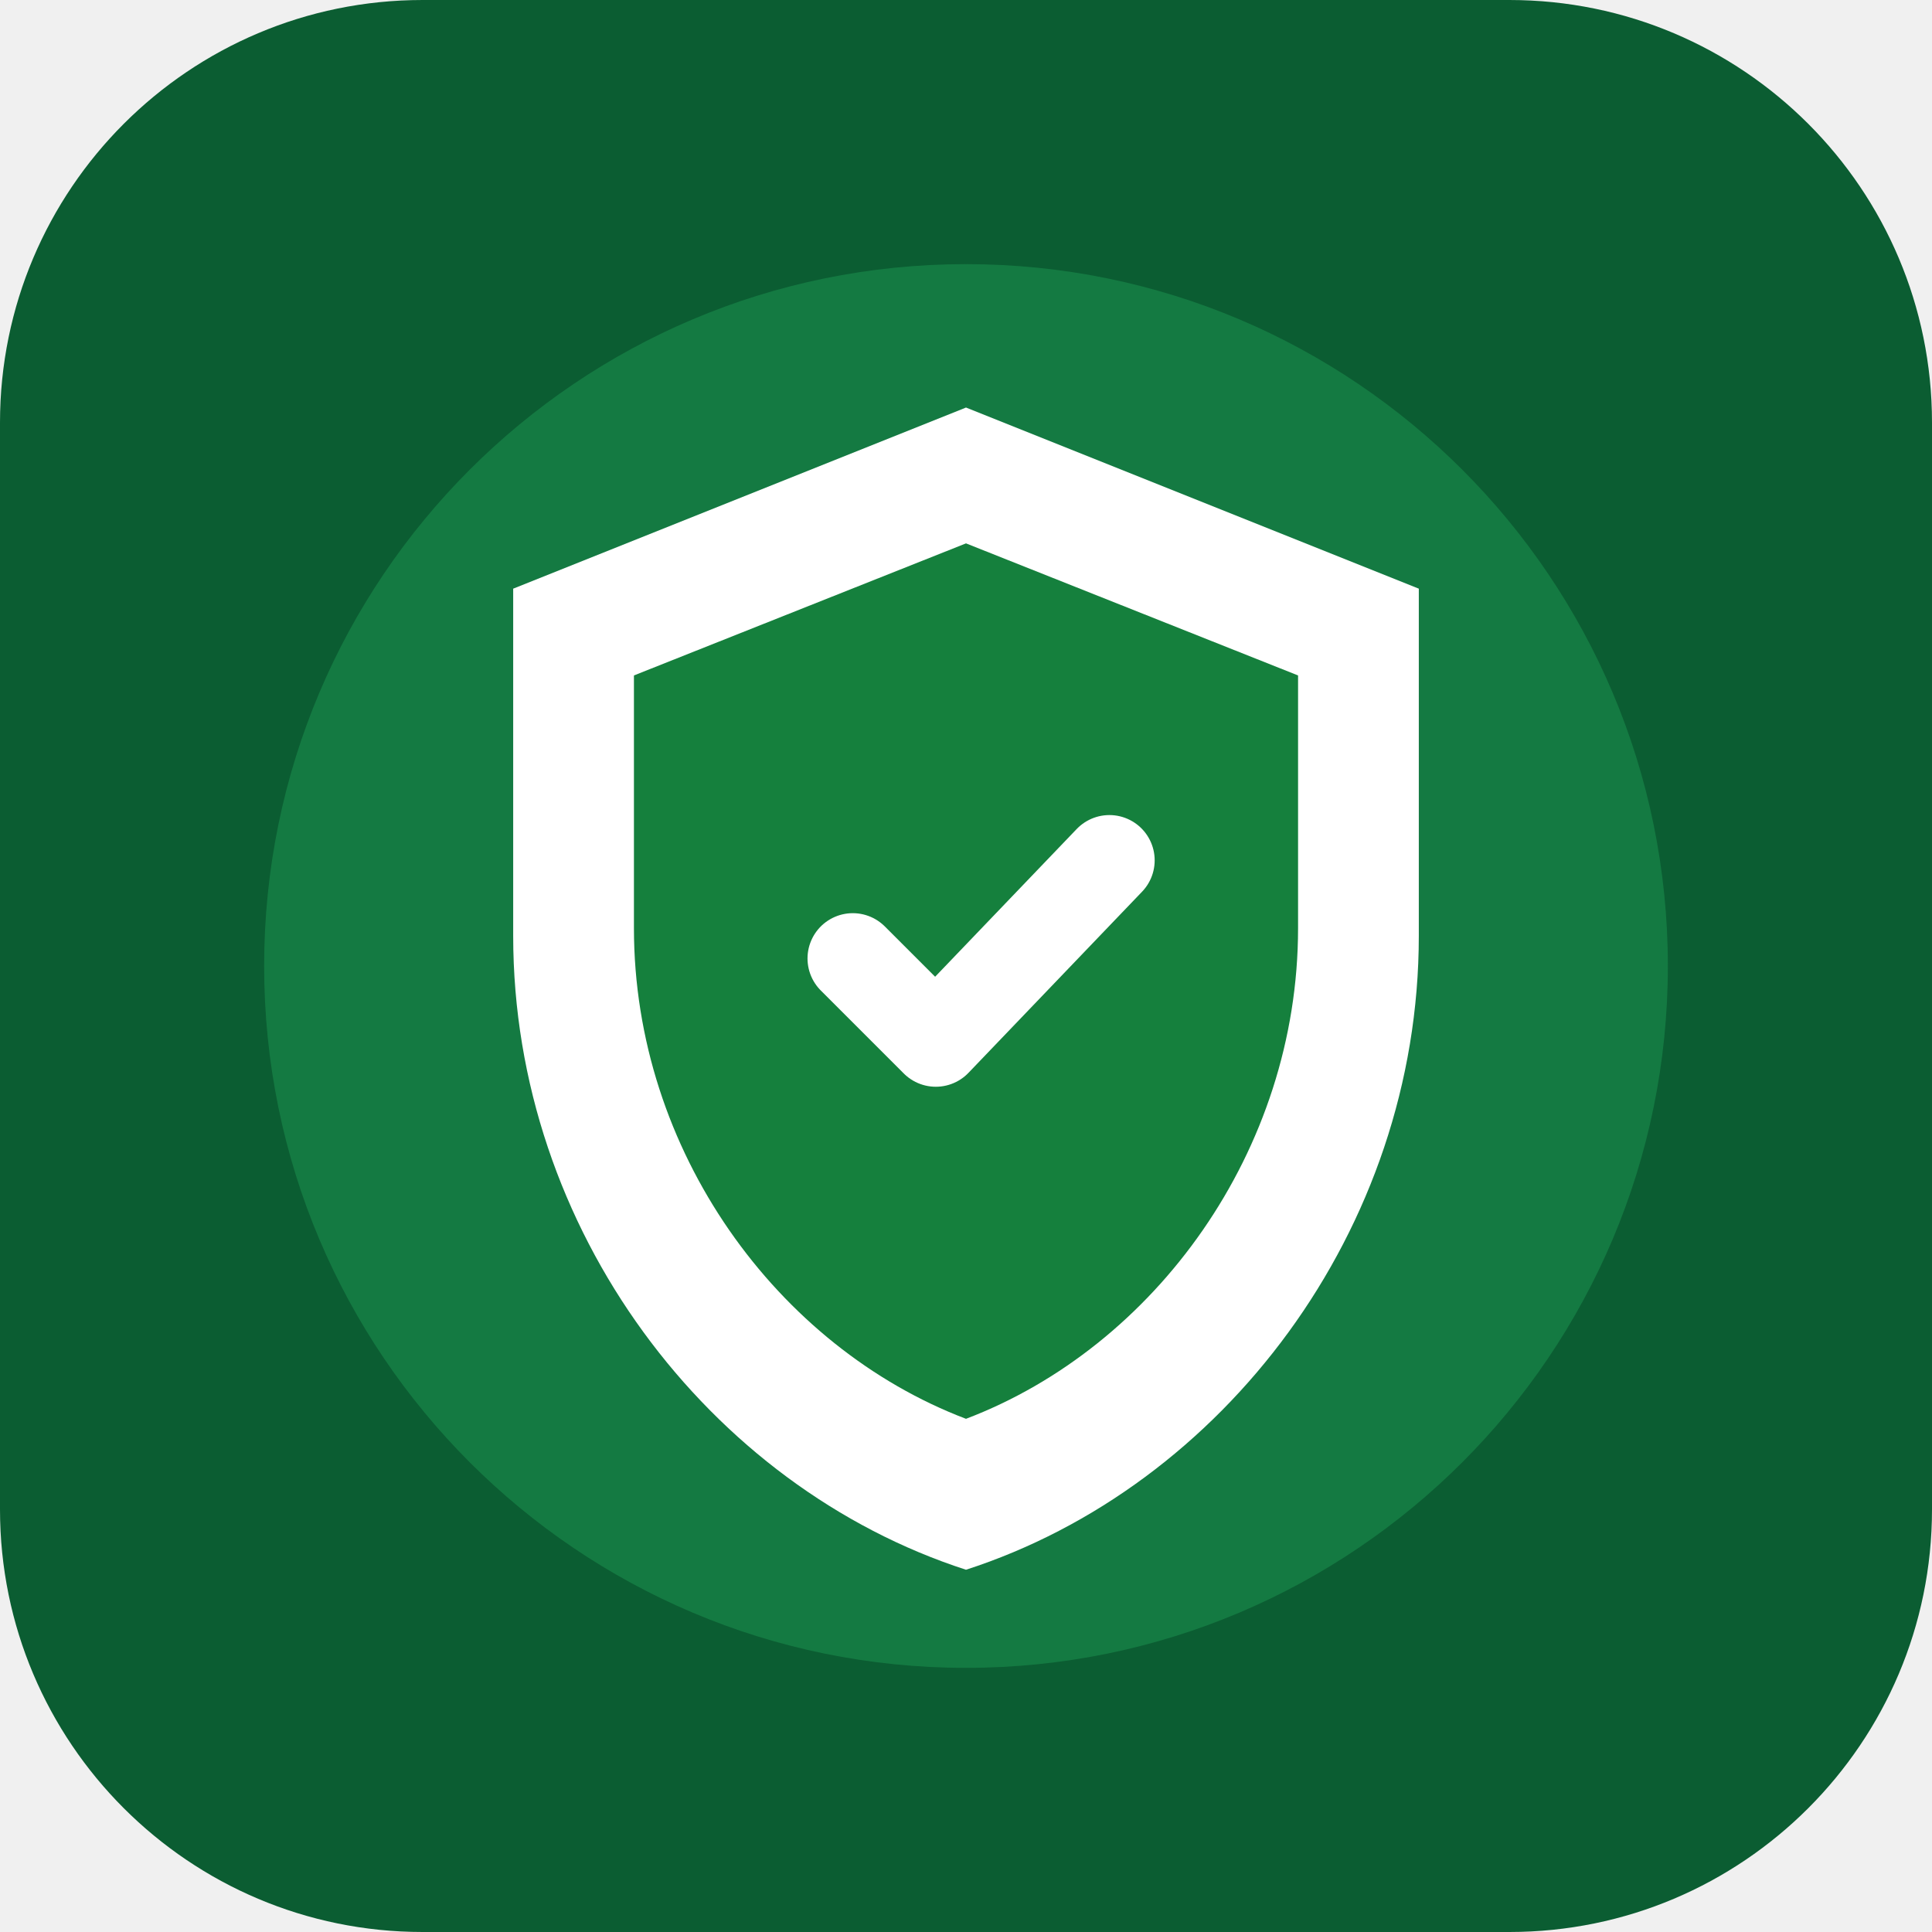
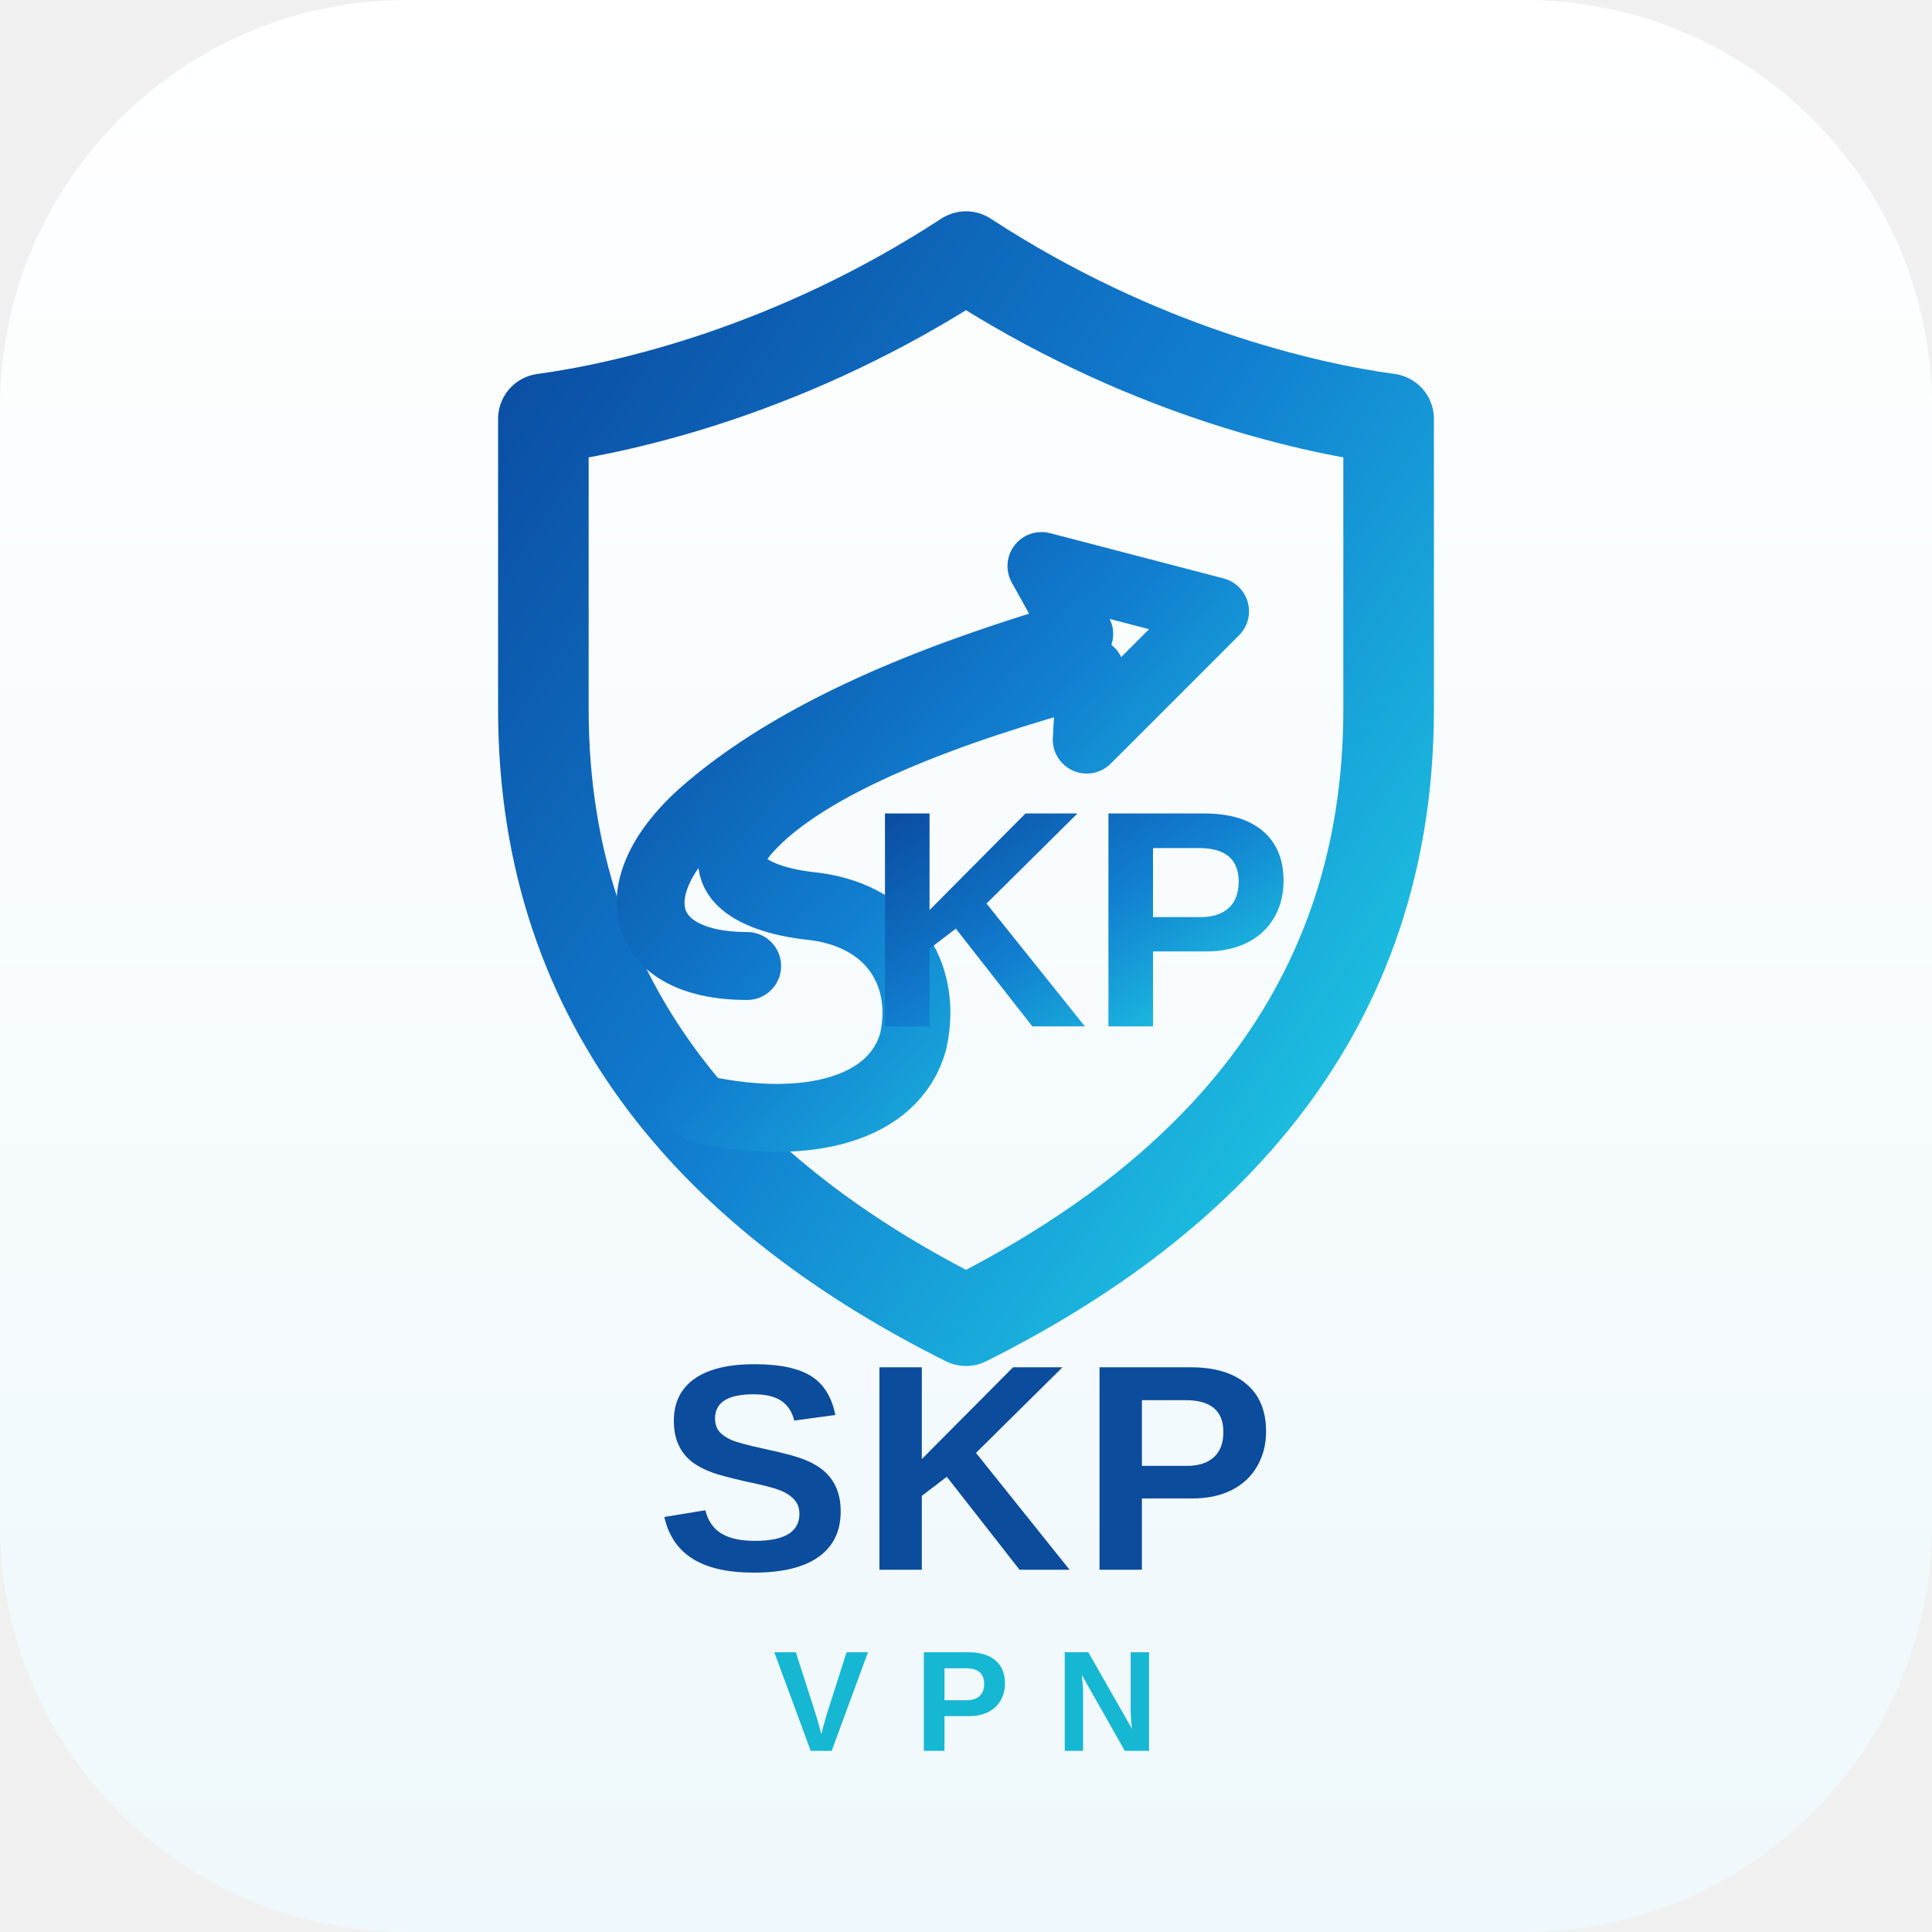
<svg xmlns="http://www.w3.org/2000/svg" viewBox="0 0 512 512">
-   <rect width="512" height="512" rx="112" fill="#0B5D32" />
-   <circle cx="256" cy="256" r="186" fill="#147A42" />
-   <path d="M256 108L376 156V248C376 326 324 394 256 416C188 394 136 326 136 248V156L256 108Z" fill="#FFFFFF" />
-   <path d="M256 144L344 179V246C344 305 306 357 256 376C206 357 168 305 168 246V179L256 144Z" fill="#15803D" />
-   <path d="M226 254L248 276L294 228" fill="none" stroke="#FFFFFF" stroke-width="24" stroke-linecap="round" stroke-linejoin="round" />
+   <defs>
+     <linearGradient id="bgGrad" x1="0" y1="0" x2="0" y2="1">
+       <stop offset="0%" stop-color="#FFFFFF" />
+       <stop offset="100%" stop-color="#EFF8FC" />
+     </linearGradient>
+     <linearGradient id="shieldGrad" x1="0" y1="0" x2="1" y2="0.85">
+       <stop offset="0%" stop-color="#0A4CA1" />
+       <stop offset="52%" stop-color="#117ED0" />
+       <stop offset="100%" stop-color="#1EC8E2" />
+     </linearGradient>
+   </defs>
+   <rect width="512" height="512" rx="108" fill="url(#bgGrad)" />
+   <path d="M256 68 C210 98 166 108 144 111 L144 188 C144 268 192 318 256 350 C320 318 368 268 368 188 L368 111 C346 108 302 98 256 68 Z" fill="none" stroke="url(#shieldGrad)" stroke-width="24" stroke-linejoin="round" />
+   <path d="M198 256 C168 256 164 234 188 214 C214 192 252 178 286 168 L276 150 L322 162 L288 196 L289 178 C252 188 214 202 198 220 C188 231 198 238 214 240 C236 242 246 258 242 276 C237 294 214 300 186 294" fill="none" stroke="url(#shieldGrad)" stroke-width="18" stroke-linecap="round" stroke-linejoin="round" />
+   <text x="286" y="272" text-anchor="middle" font-family="Plus Jakarta Sans, Arial, sans-serif" font-weight="800" font-size="82" fill="url(#shieldGrad)">KP</text>
+   <text x="256" y="416" text-anchor="middle" font-family="Plus Jakarta Sans, Arial, sans-serif" font-weight="800" font-size="78" letter-spacing="2" fill="#0B4C9C">SKP</text>
+   <text x="256" y="464" text-anchor="middle" font-family="Plus Jakarta Sans, Arial, sans-serif" font-weight="700" font-size="38" letter-spacing="12" fill="#16B7D3">VPN</text>
</svg>
